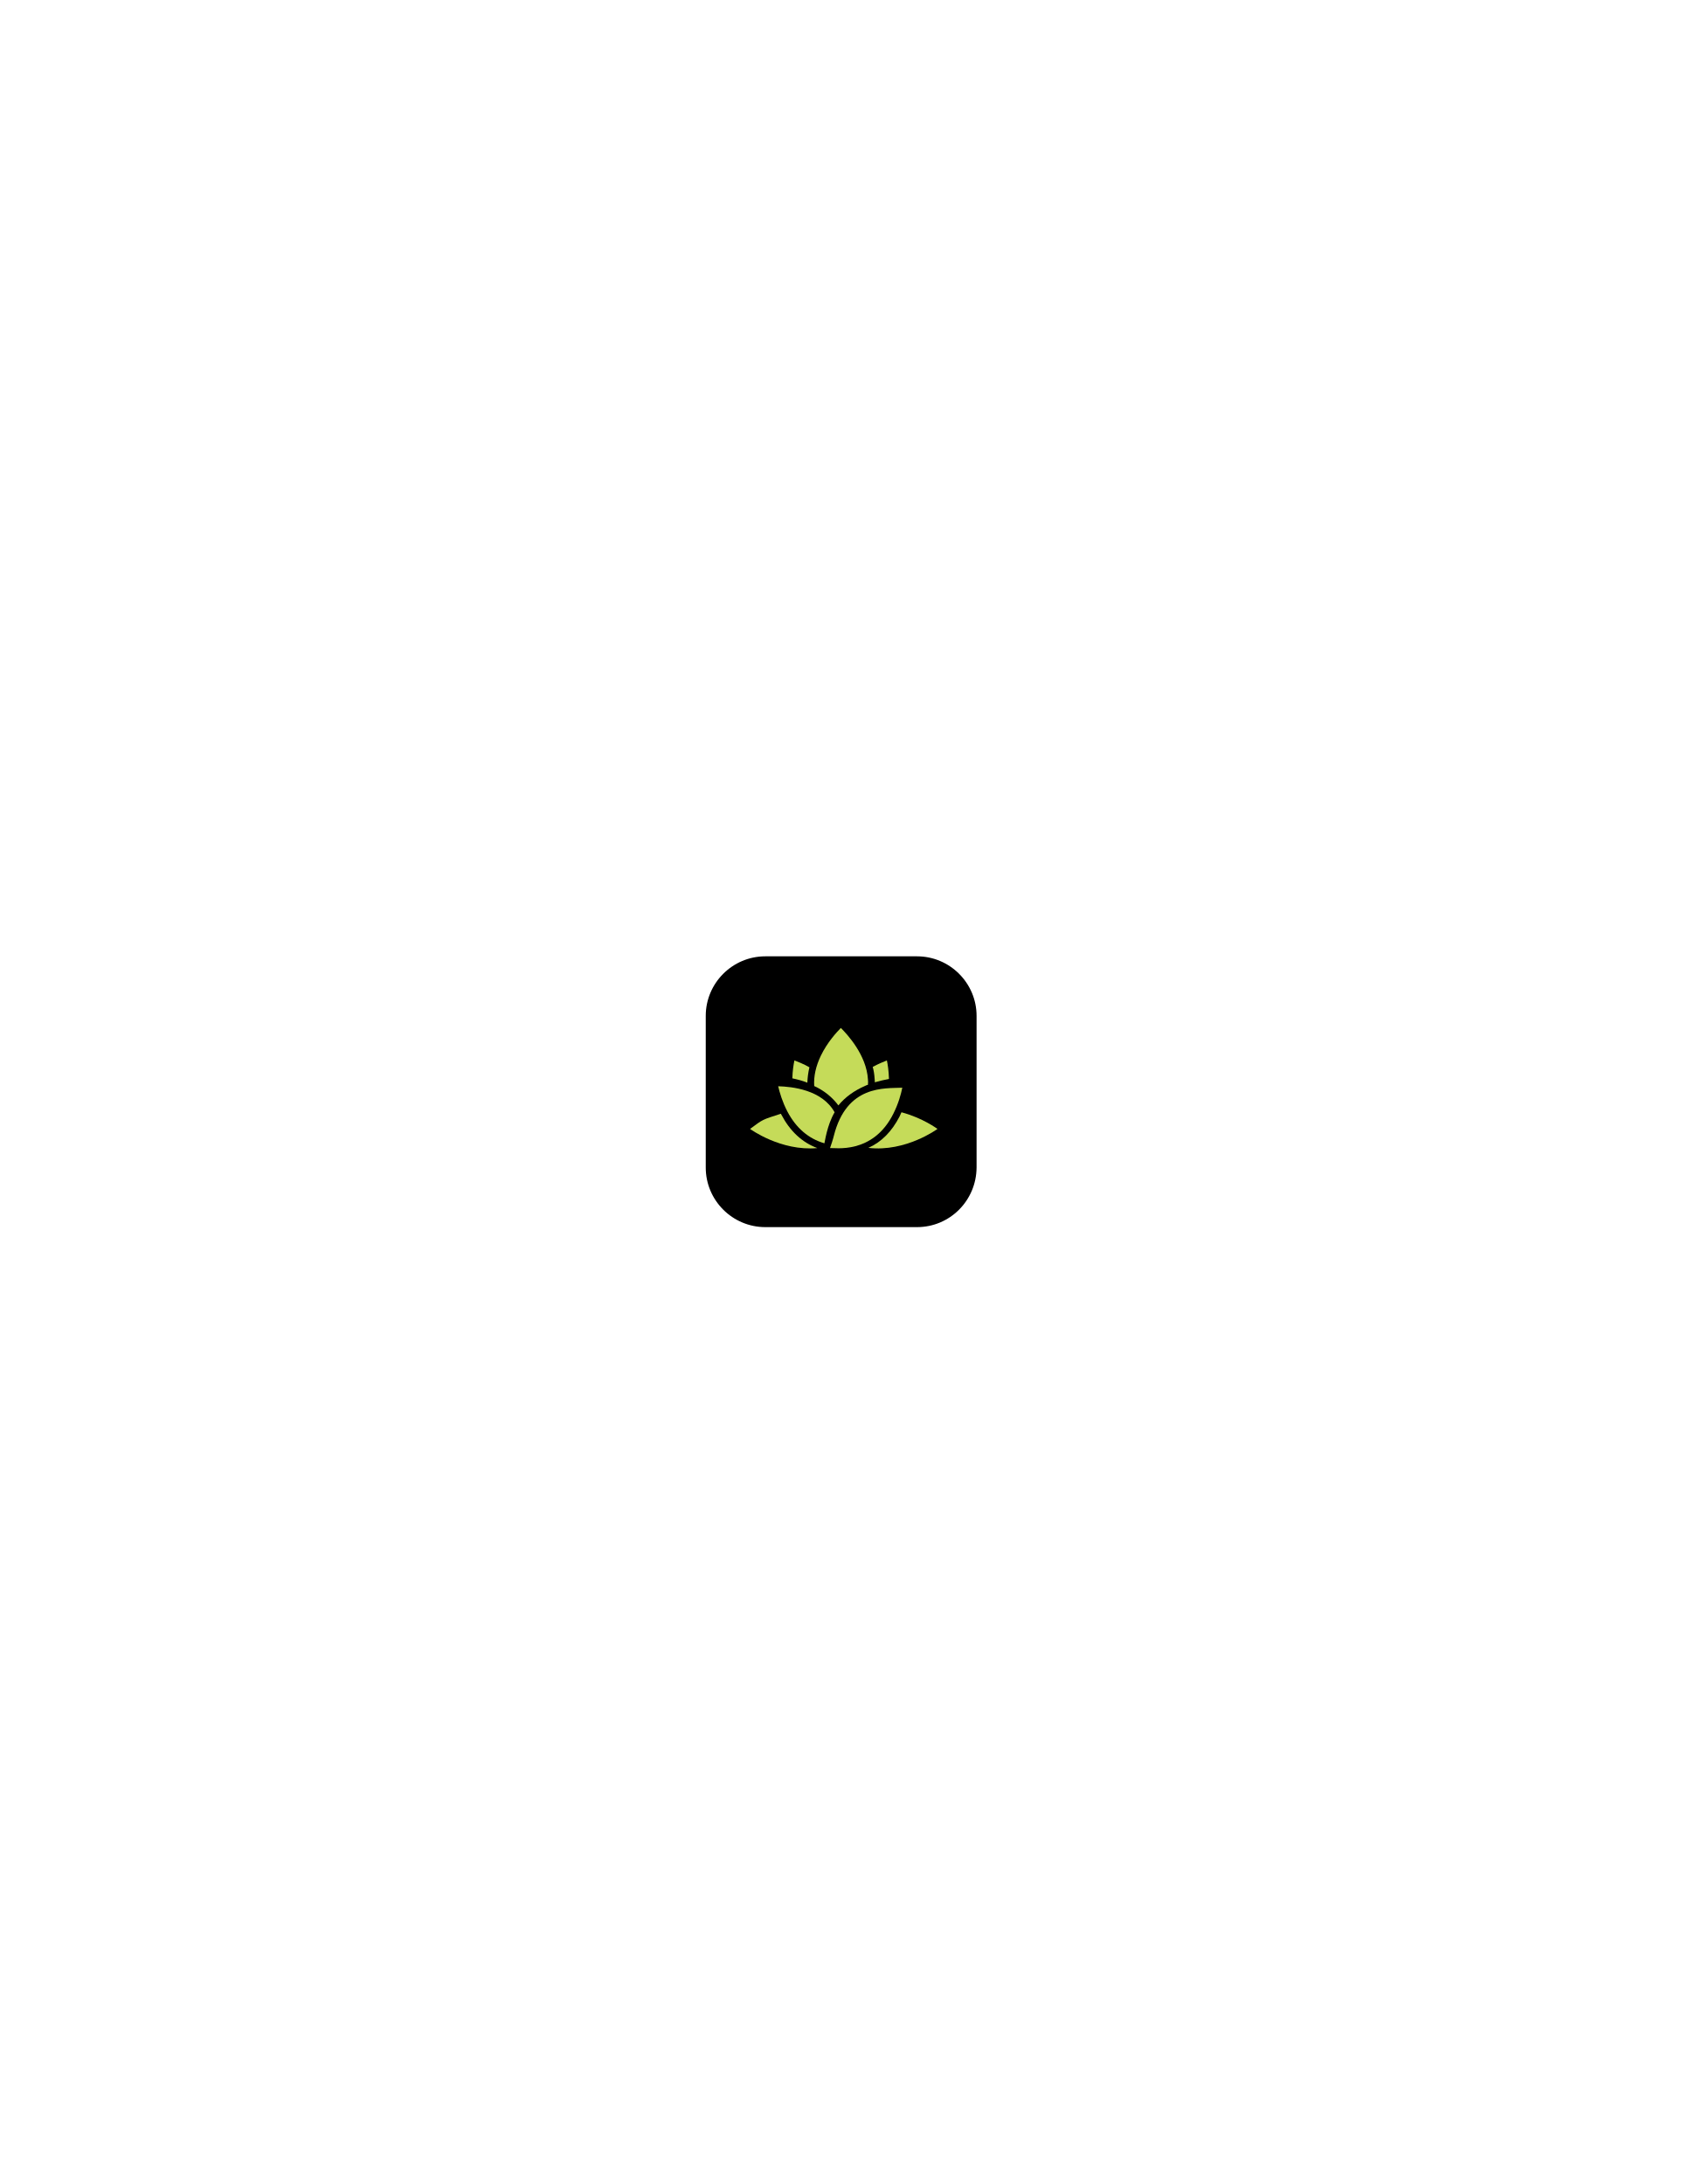
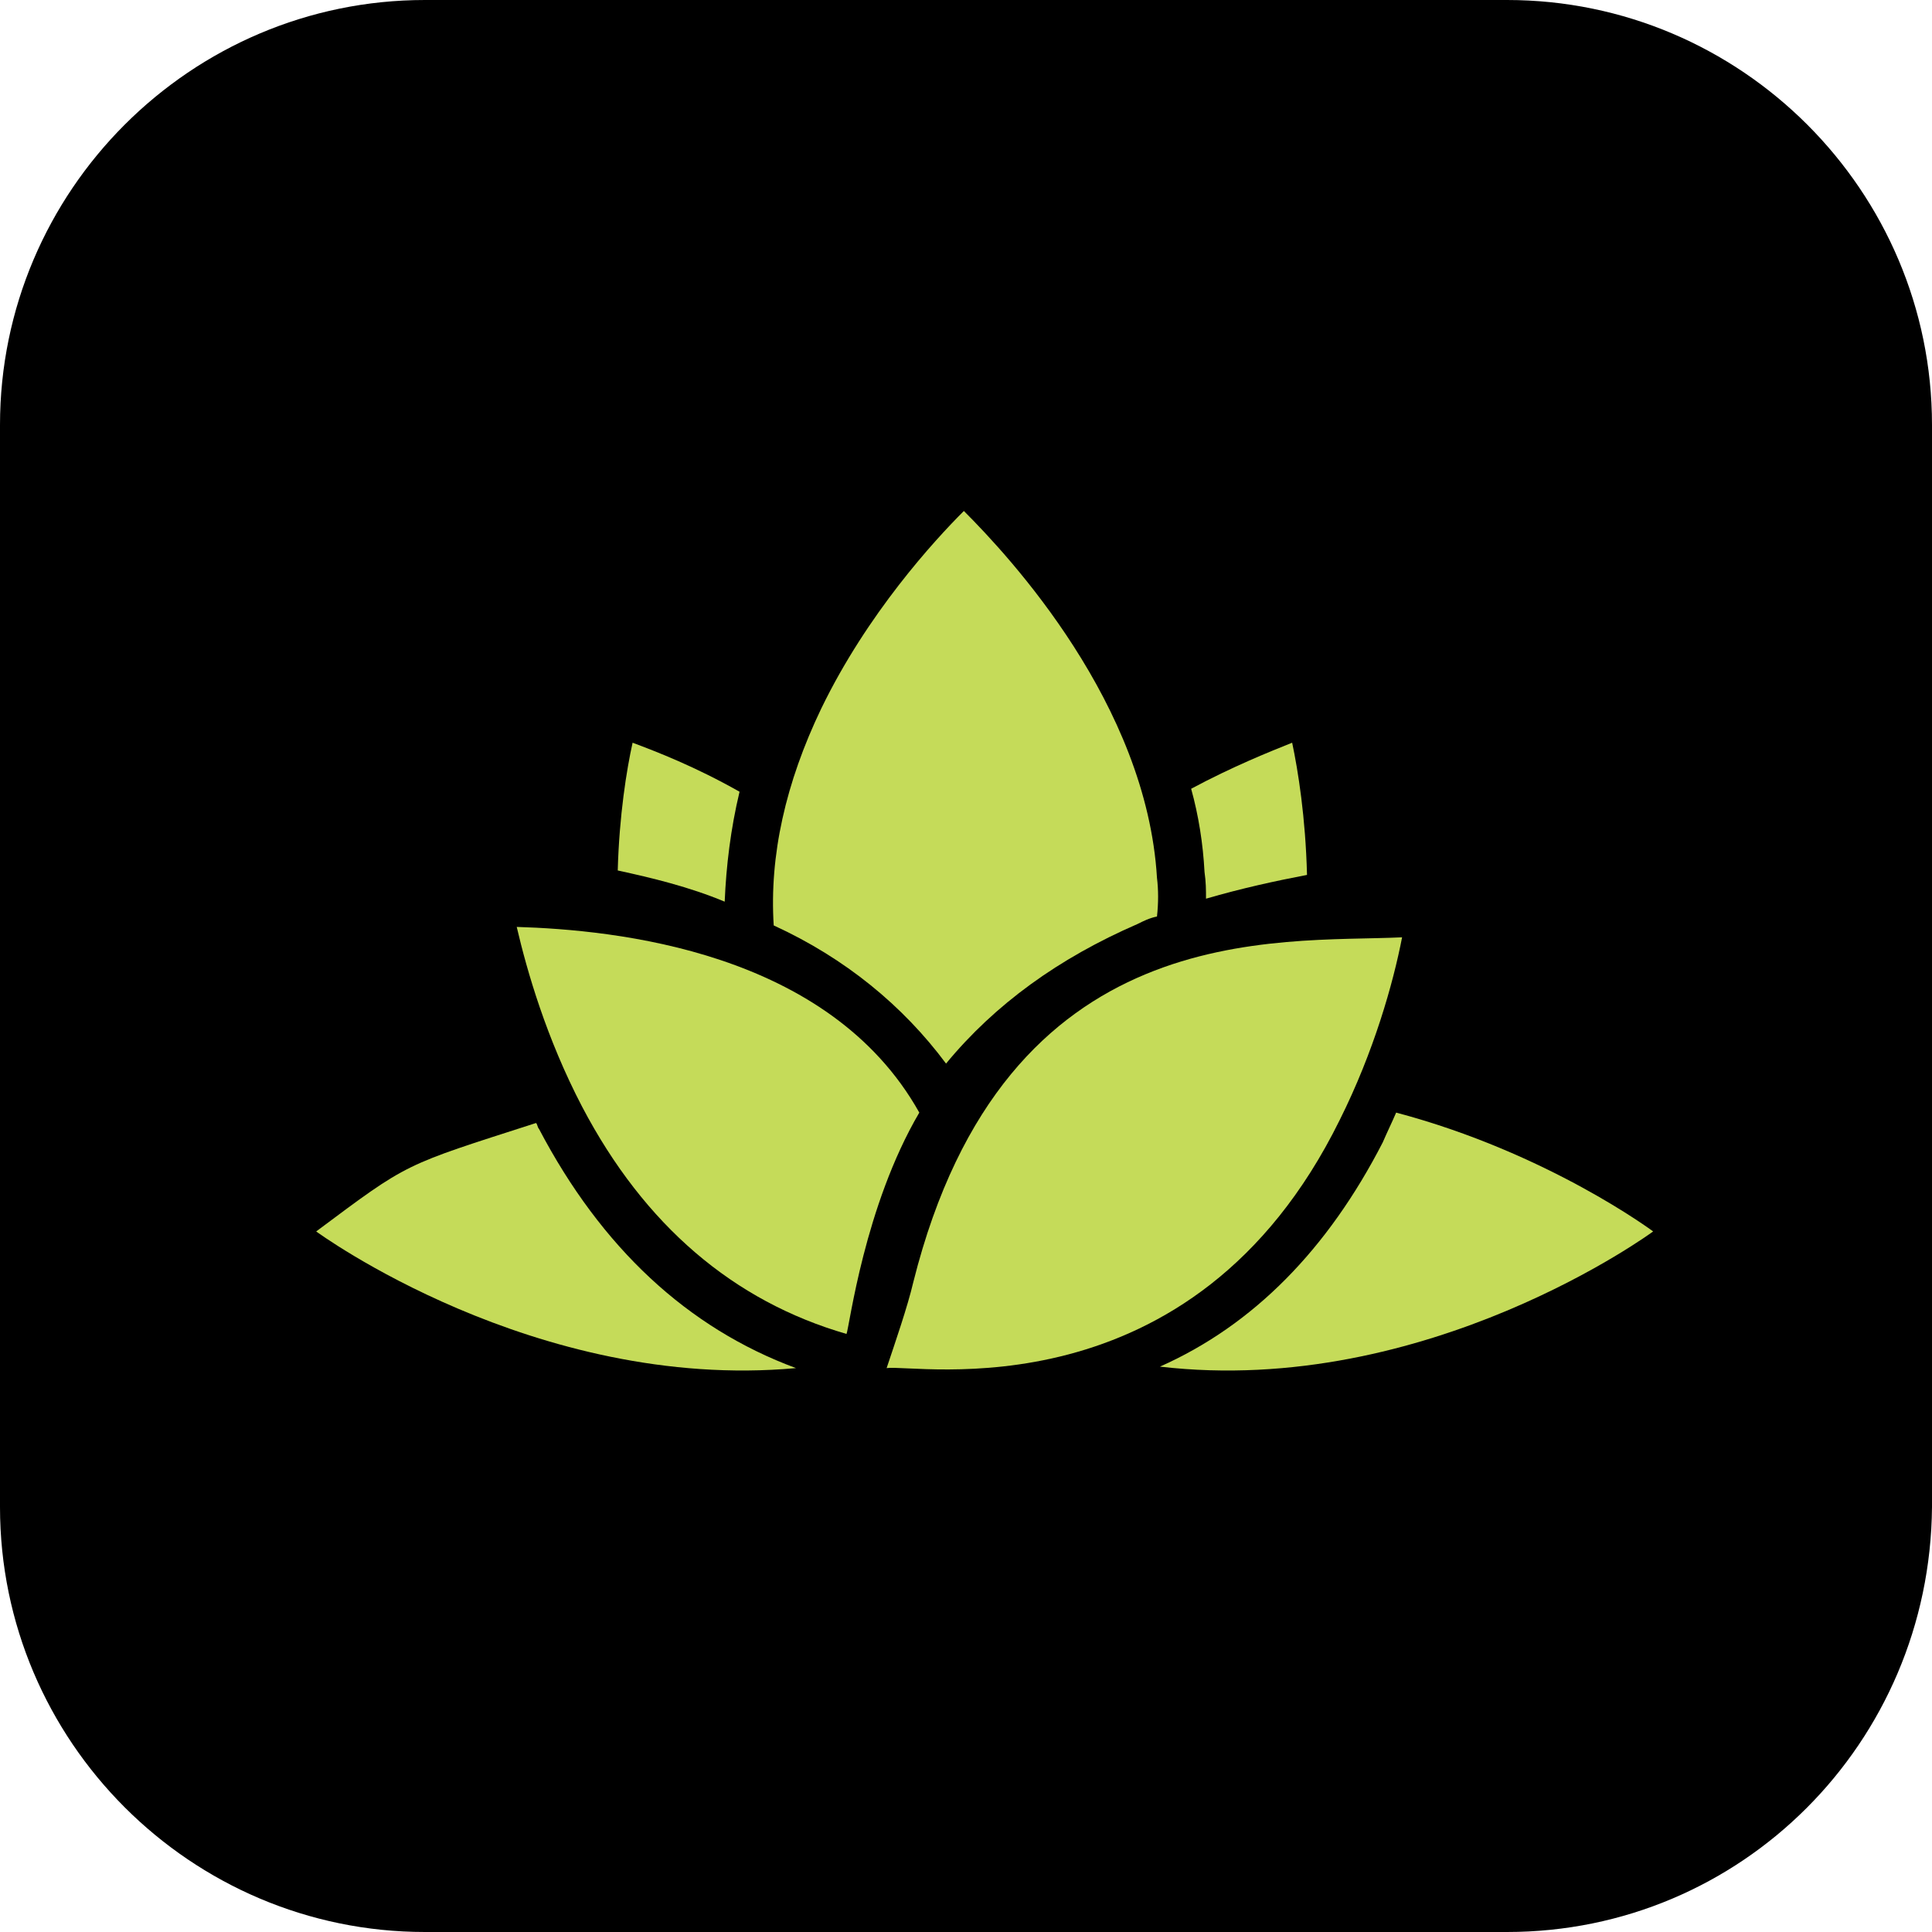
- <svg xmlns="http://www.w3.org/2000/svg" version="1.1" id="Layer_1" x="0px" y="0px" viewBox="0 0 612 792" style="enable-background:new 0 0 612 792;" xml:space="preserve">
-   <style type="text/css">
+ <svg xmlns="http://www.w3.org/2000/svg" version="1.1" id="Layer_1" x="0px" y="0px" viewBox="0 0 98.2 98.2" xml:space="preserve" width="98.2" height="98.2">
+   <defs id="defs9" />
+   <style type="text/css" id="style1">
	.st0{fill:#C5DB59;}
</style>
-   <path d="M332.5,445h-55c-11.9,0-21.6-9.7-21.6-21.6v-55c0-11.9,9.7-21.6,21.6-21.6h55c11.9,0,21.6,9.7,21.6,21.6v55  C354,435.4,344.4,445,332.5,445z" />
-   <g transform="translate(-5.662916, -9.059913) scale(0.7550556)">
-     <g>
-       <path class="st0" d="M427.6,531.8c2.4-0.7,4.7-1.2,6.8-1.6c-0.1-3.9-0.6-7-1-8.9c-1.5,0.6-4,1.6-6.8,3.1c0.5,1.8,0.8,3.7,0.9,5.6    C427.6,530.7,427.6,531.2,427.6,531.8z" />
-       <path class="st0" d="M436.6,546.7c2.3-4.6,3.6-9.2,4.2-12.3c-8.4,0.4-26.7-1.5-32.9,23.2c-0.4,1.7-1.2,4-1.8,5.8    C408,563.1,426.7,566.8,436.6,546.7z" />
-       <path class="st0" d="M440.4,546.2c-0.3,0.7-0.6,1.3-0.9,2c-3.7,7.2-8.7,12.3-15,15.1c18,2.1,33.2-9.1,33.2-9.1    S450.6,548.9,440.4,546.2z" />
-       <path class="st0" d="M410.1,542.9c3.3-4,7.6-7.1,12.9-9.4c0.4-0.2,0.8-0.4,1.3-0.5c0.1-0.9,0.1-1.8,0-2.6    c-0.7-11.7-9.9-21.6-13-24.7c-2,2-6.5,6.9-9.6,13.3c-2.4,5-3.5,9.9-3.2,14.6C403.3,535.8,407.2,539,410.1,542.9z" />
-       <path class="st0" d="M382.7,547.3c-0.1-0.1-0.1-0.3-0.2-0.4c-9,2.9-8.5,2.6-14.8,7.3c0,0,14.7,10.8,32.3,9.2    C392.7,560.7,386.9,555.3,382.7,547.3z" />
-       <path class="st0" d="M381.2,533.7c0.7,3,2,7.5,4.4,12.1c4.2,8,10.2,13.1,17.8,15.3c0.2-0.5,1.2-8.6,4.9-14.9    C402.2,535.3,387.8,533.9,381.2,533.7z" />
-       <path class="st0" d="M396.2,524.6c-3-1.7-5.6-2.7-7.2-3.3c-0.4,1.8-0.9,4.9-1,8.6c2.3,0.5,4.8,1.1,7.2,2.1    C395.3,529.6,395.6,527.1,396.2,524.6z" />
+   <g id="g10" transform="translate(-50.49312,-25.42747)" style="display:inline">
+     <g id="g11" transform="translate(-205.4069,-321.3725)">
+       <path d="m 332.5,445 h -55 c -11.9,0 -21.6,-9.7 -21.6,-21.6 v -55 c 0,-11.9 9.7,-21.6 21.6,-21.6 h 55 c 11.9,0 21.6,9.7 21.6,21.6 v 55 c -0.1,12 -9.7,21.6 -21.6,21.6 z" id="path1" />
+       <g transform="matrix(0.7550556,0,0,0.7550556,-5.662916,-9.059914)" id="g9">
+         <g id="g8">
+           <path class="st0" d="m 427.6,531.8 c 2.4,-0.7 4.7,-1.2 6.8,-1.6 -0.1,-3.9 -0.6,-7 -1,-8.9 -1.5,0.6 -4,1.6 -6.8,3.1 0.5,1.8 0.8,3.7 0.9,5.6 0.1,0.7 0.1,1.2 0.1,1.8 z" id="path2" />
+           <path class="st0" d="m 436.6,546.7 c 2.3,-4.6 3.6,-9.2 4.2,-12.3 -8.4,0.4 -26.7,-1.5 -32.9,23.2 -0.4,1.7 -1.2,4 -1.8,5.8 1.9,-0.3 20.6,3.4 30.5,-16.7 z" id="path3" />
+           <path class="st0" d="m 440.4,546.2 c -0.3,0.7 -0.6,1.3 -0.9,2 -3.7,7.2 -8.7,12.3 -15,15.1 18,2.1 33.2,-9.1 33.2,-9.1 0,0 -7.1,-5.3 -17.3,-8 z" id="path4" />
+           <path class="st0" d="m 410.1,542.9 c 3.3,-4 7.6,-7.1 12.9,-9.4 0.4,-0.2 0.8,-0.4 1.3,-0.5 0.1,-0.9 0.1,-1.8 0,-2.6 -0.7,-11.7 -9.9,-21.6 -13,-24.7 -2,2 -6.5,6.9 -9.6,13.3 -2.4,5 -3.5,9.9 -3.2,14.6 4.8,2.2 8.7,5.4 11.6,9.3 z" id="path5" />
+           <path class="st0" d="m 382.7,547.3 c -0.1,-0.1 -0.1,-0.3 -0.2,-0.4 -9,2.9 -8.5,2.6 -14.8,7.3 0,0 14.7,10.8 32.3,9.2 -7.3,-2.7 -13.1,-8.1 -17.3,-16.1 z" id="path6" />
+           <path class="st0" d="m 381.2,533.7 c 0.7,3 2,7.5 4.4,12.1 4.2,8 10.2,13.1 17.8,15.3 0.2,-0.5 1.2,-8.6 4.9,-14.9 -6.1,-10.9 -20.5,-12.3 -27.1,-12.5 z" id="path7" />
+           <path class="st0" d="m 396.2,524.6 c -3,-1.7 -5.6,-2.7 -7.2,-3.3 -0.4,1.8 -0.9,4.9 -1,8.6 2.3,0.5 4.8,1.1 7.2,2.1 0.1,-2.4 0.4,-4.9 1,-7.4 z" id="path8" />
+         </g>
+       </g>
    </g>
  </g>
</svg>
